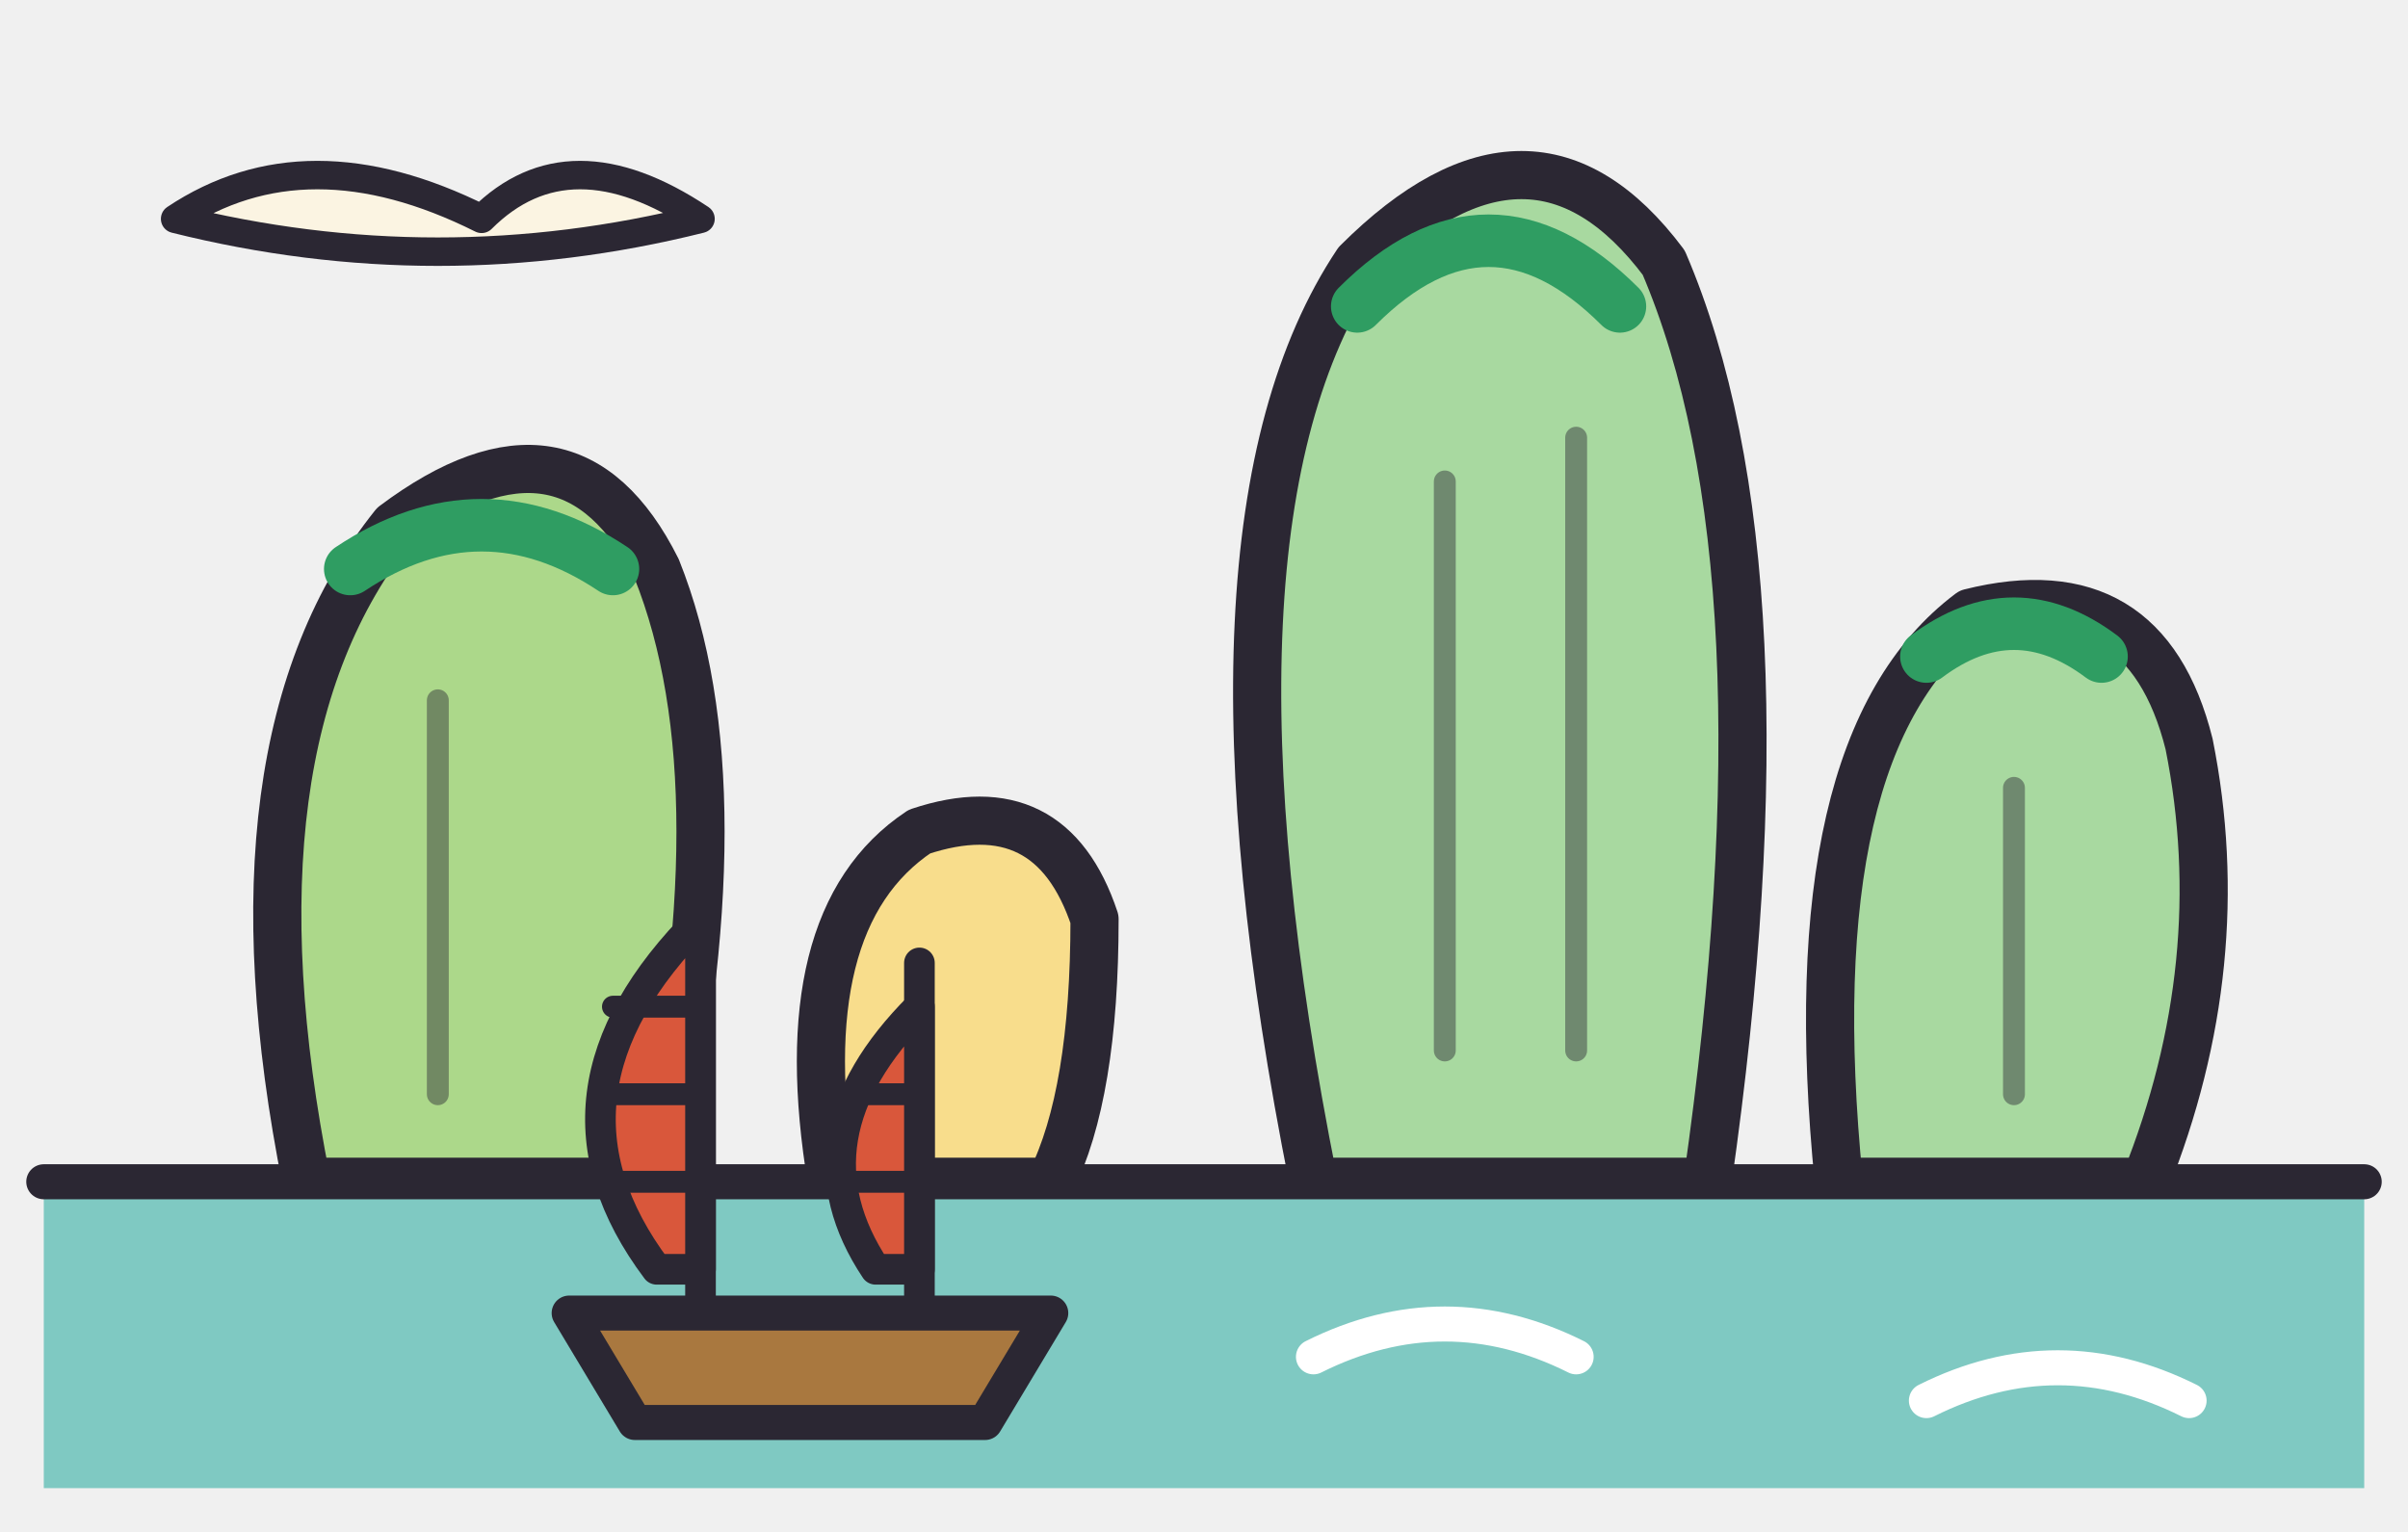
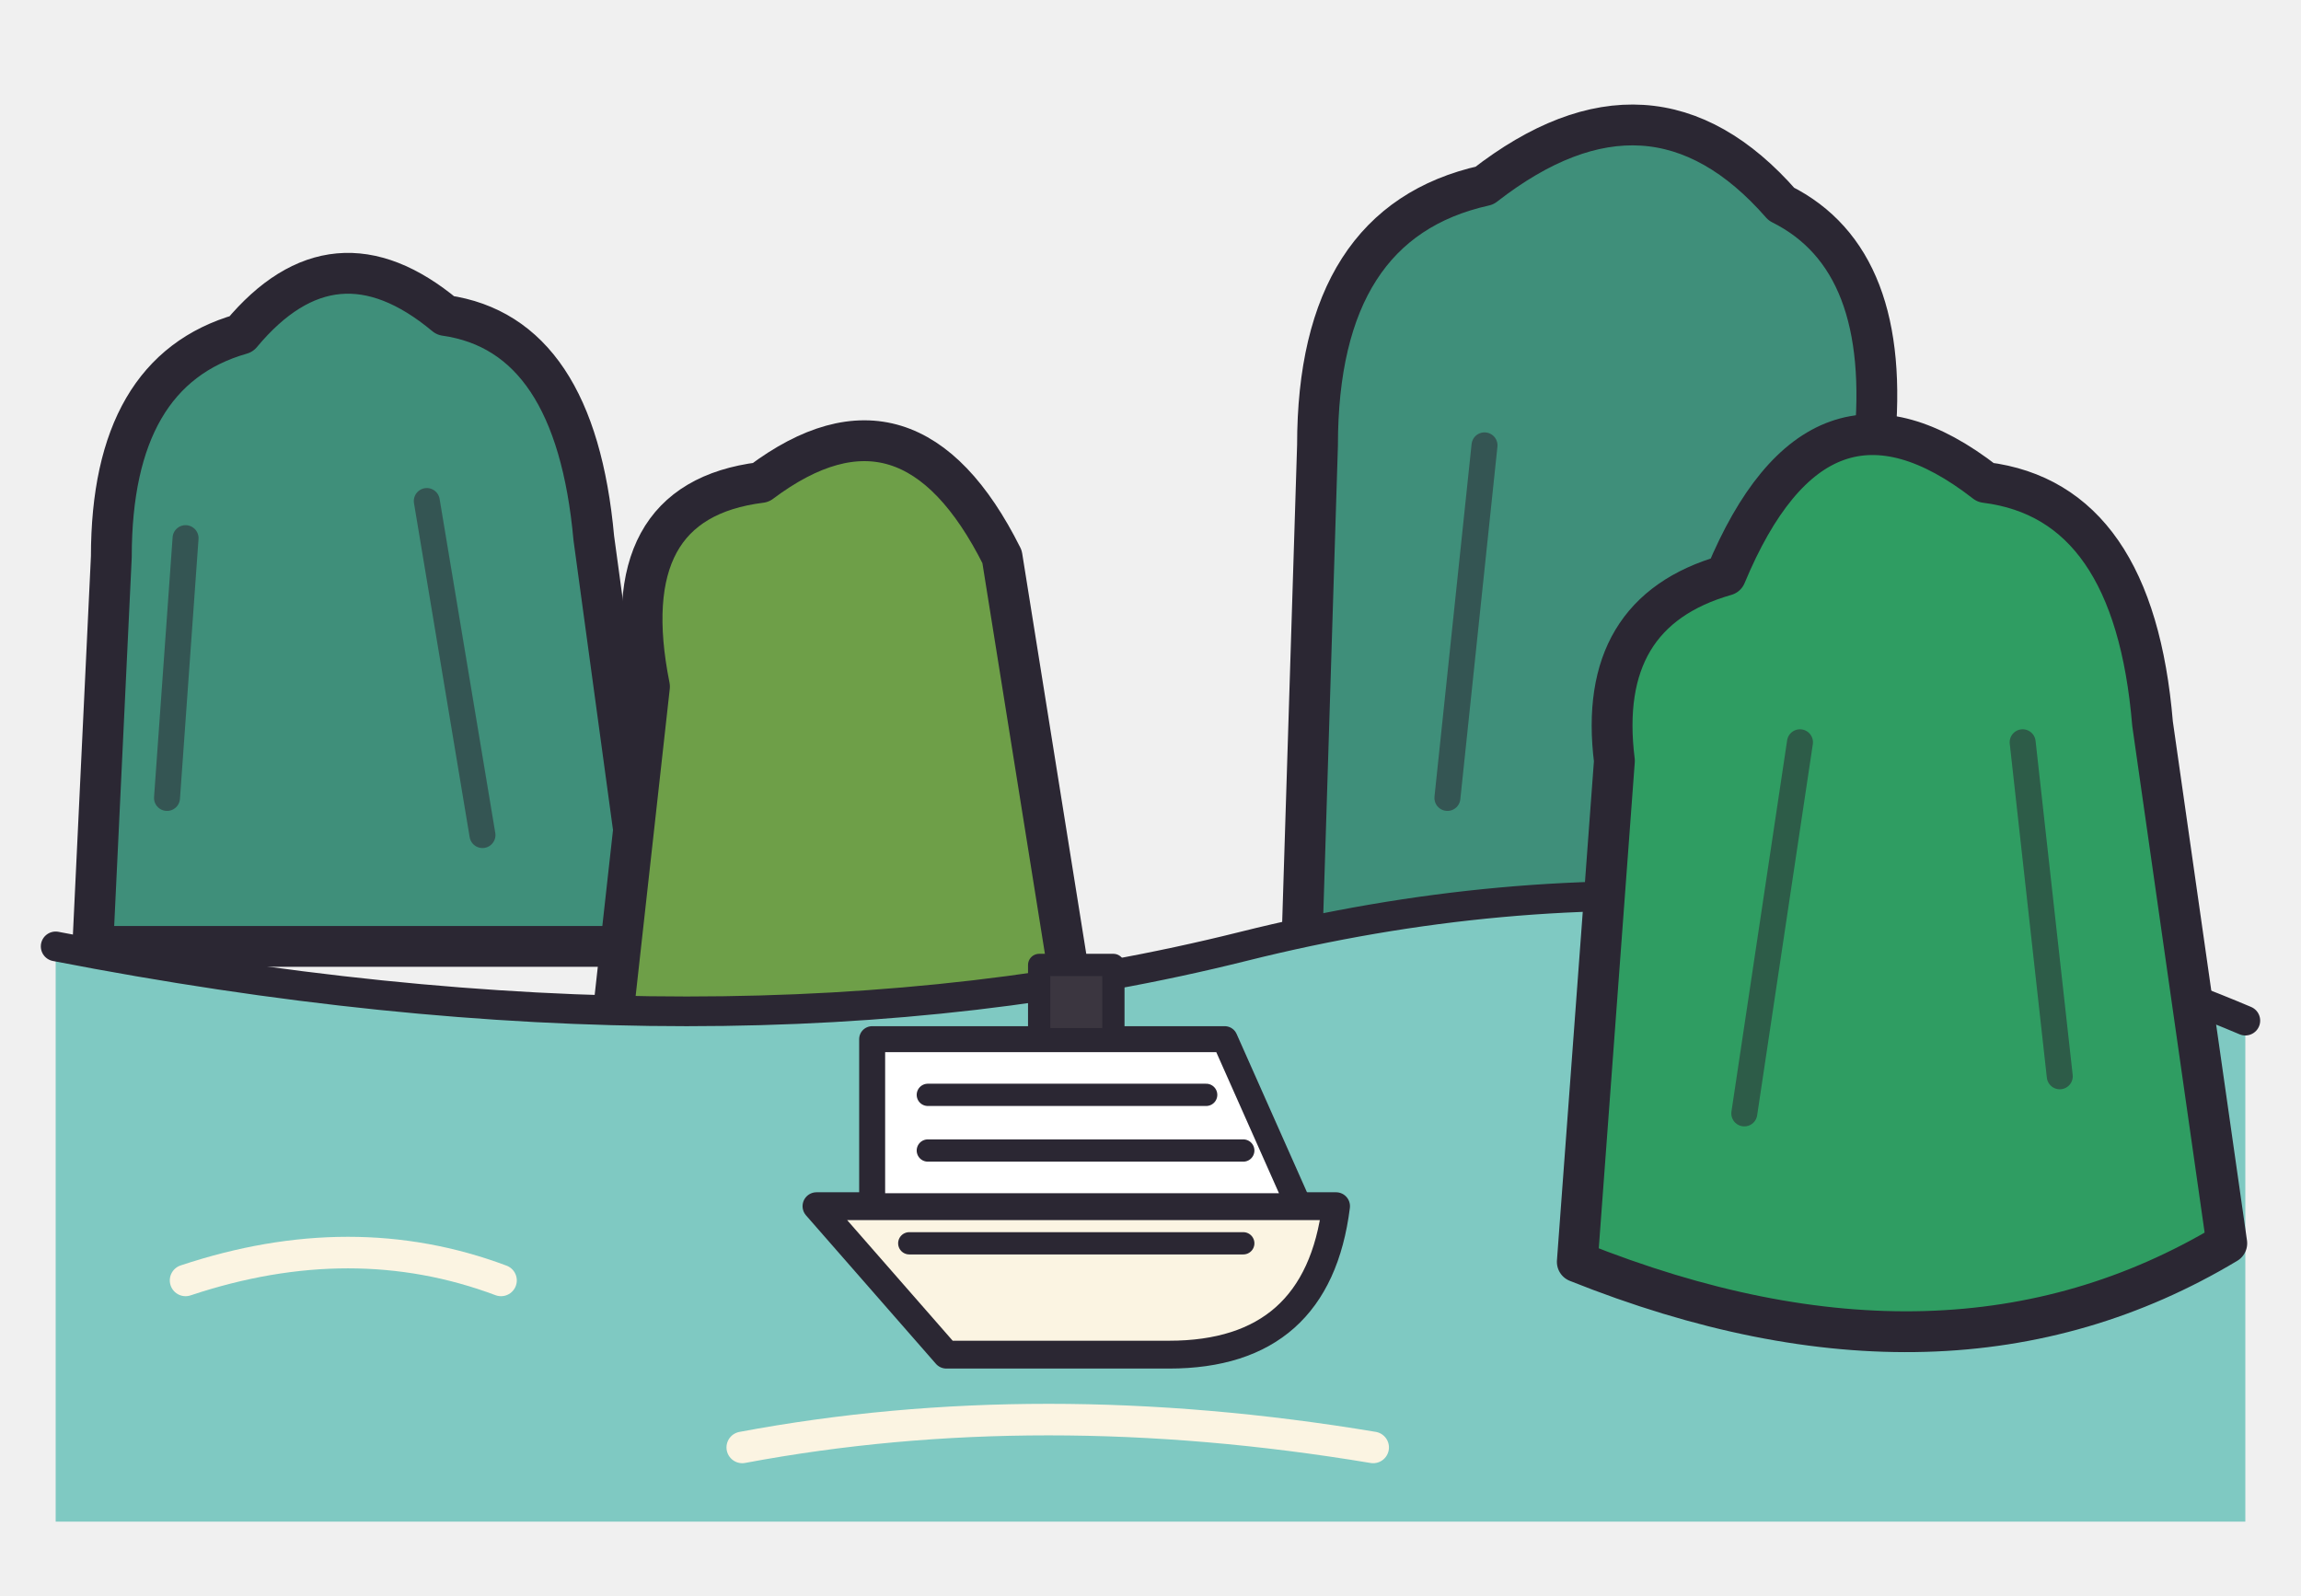
- <svg xmlns="http://www.w3.org/2000/svg" viewBox="0 0 110 70">
+ <svg xmlns="http://www.w3.org/2000/svg" viewBox="0 0 124 86">
  <g stroke="#2b2733" stroke-width="2.2" stroke-linejoin="round" stroke-linecap="round">
-     <path d="M8 10q6-4 14 0 4-4 10 0-12 3-24 0Z" fill="#fbf4e2" stroke-width="1.3" />
-     <path d="M60 54q-6-30 2-42 8-8 14 0 6 14 2 42Z" fill="#a8d9a0" />
-     <path d="M14 54q-4-20 4-30 8-6 12 2 4 10 0 28Z" fill="#acd88a" />
-     <path d="M84 54q-2-20 6-26 8-2 10 6 2 10-2 20Z" fill="#a8d9a0" />
-     <path d="M38 54q-2-12 4-16 6-2 8 4 0 8-2 12Z" fill="#f8dd8c" />
-     <path d="M62 14q6-6 12 0M16 26q6-4 12 0M88 30q4-3 8 0" fill="none" stroke="#2f9d62" stroke-width="2.4" />
-     <path d="M66 22v26M72 20v28M20 32v18M92 36v14" fill="none" stroke-width="1" opacity=".45" />
-     <path d="M2 54h106v14H2Z" fill="#7fc9c2" stroke="none" />
-     <path d="M2 54h106" stroke-width="1.6" />
-     <path d="M26 60h22l-3 5H29Z" fill="#a9783f" stroke-width="1.6" />
-     <path d="M32 60V40M42 60V44" fill="none" stroke-width="1.4" />
-     <path d="M32 42q-8 8-2 16h2ZM42 46q-6 6-2 12h2Z" fill="#d9573b" stroke-width="1.4" />
-     <path d="M28 46h4M28 50h4M28 54h4M37 50h5M37 54h5" stroke-width="1" />
-     <path d="M60 62q6-3 12 0M88 64q6-3 12 0" fill="none" stroke="#fff" stroke-width="1.6" />
+     <path d="M5 51l1-21q0-10 7-12 5-6 11-1 7 1 8 12l3 22Z" fill="#3f8f7a" />
+     <path d="M33 55l2-18q-2-10 6-11 8-6 13 4l4 25Z" fill="#6e9f48" />
+     <path d="M70 56l1-32q0-12 9-14 9-7 16 1 6 3 5 13l3 32Z" fill="#3f8f7a" />
+     <path d="M3 51q36 7 64 0t54 4v27H3Z" fill="#7fc9c2" stroke="none" />
+     <path d="M3 51q36 7 64 0t54 4" fill="none" stroke-width="1.6" />
+     <path d="M85 68l2-27q-1-8 6-10 5-12 14-5 8 1 9 13l4 28q-15 9-35 1Z" fill="#2f9d62" />
+     <path d="M10 29l-1 14M23 27l3 18M80 24l-2 19M97 40l-3 20M109 40l2 18" fill="none" stroke-width="1.4" opacity=".55" />
+     <path d="M44 65h28q-1 8-9 8h-12Z" fill="#fbf4e2" stroke-width="1.5" />
+     <path d="M47 65v-9h19l4 9Z" fill="#ffffff" stroke-width="1.4" />
+     <path d="M56 56v-4h4v4Z" fill="#3b3640" stroke-width="1.2" />
+     <path d="M50 59h15m-15 3h17m-18 5h18" fill="none" stroke-width="1.2" />
+     <path d="M10 69q9-3 17 0M40 78q16-3 34 0" fill="none" stroke="#fbf4e2" stroke-width="1.7" />
  </g>
</svg>
